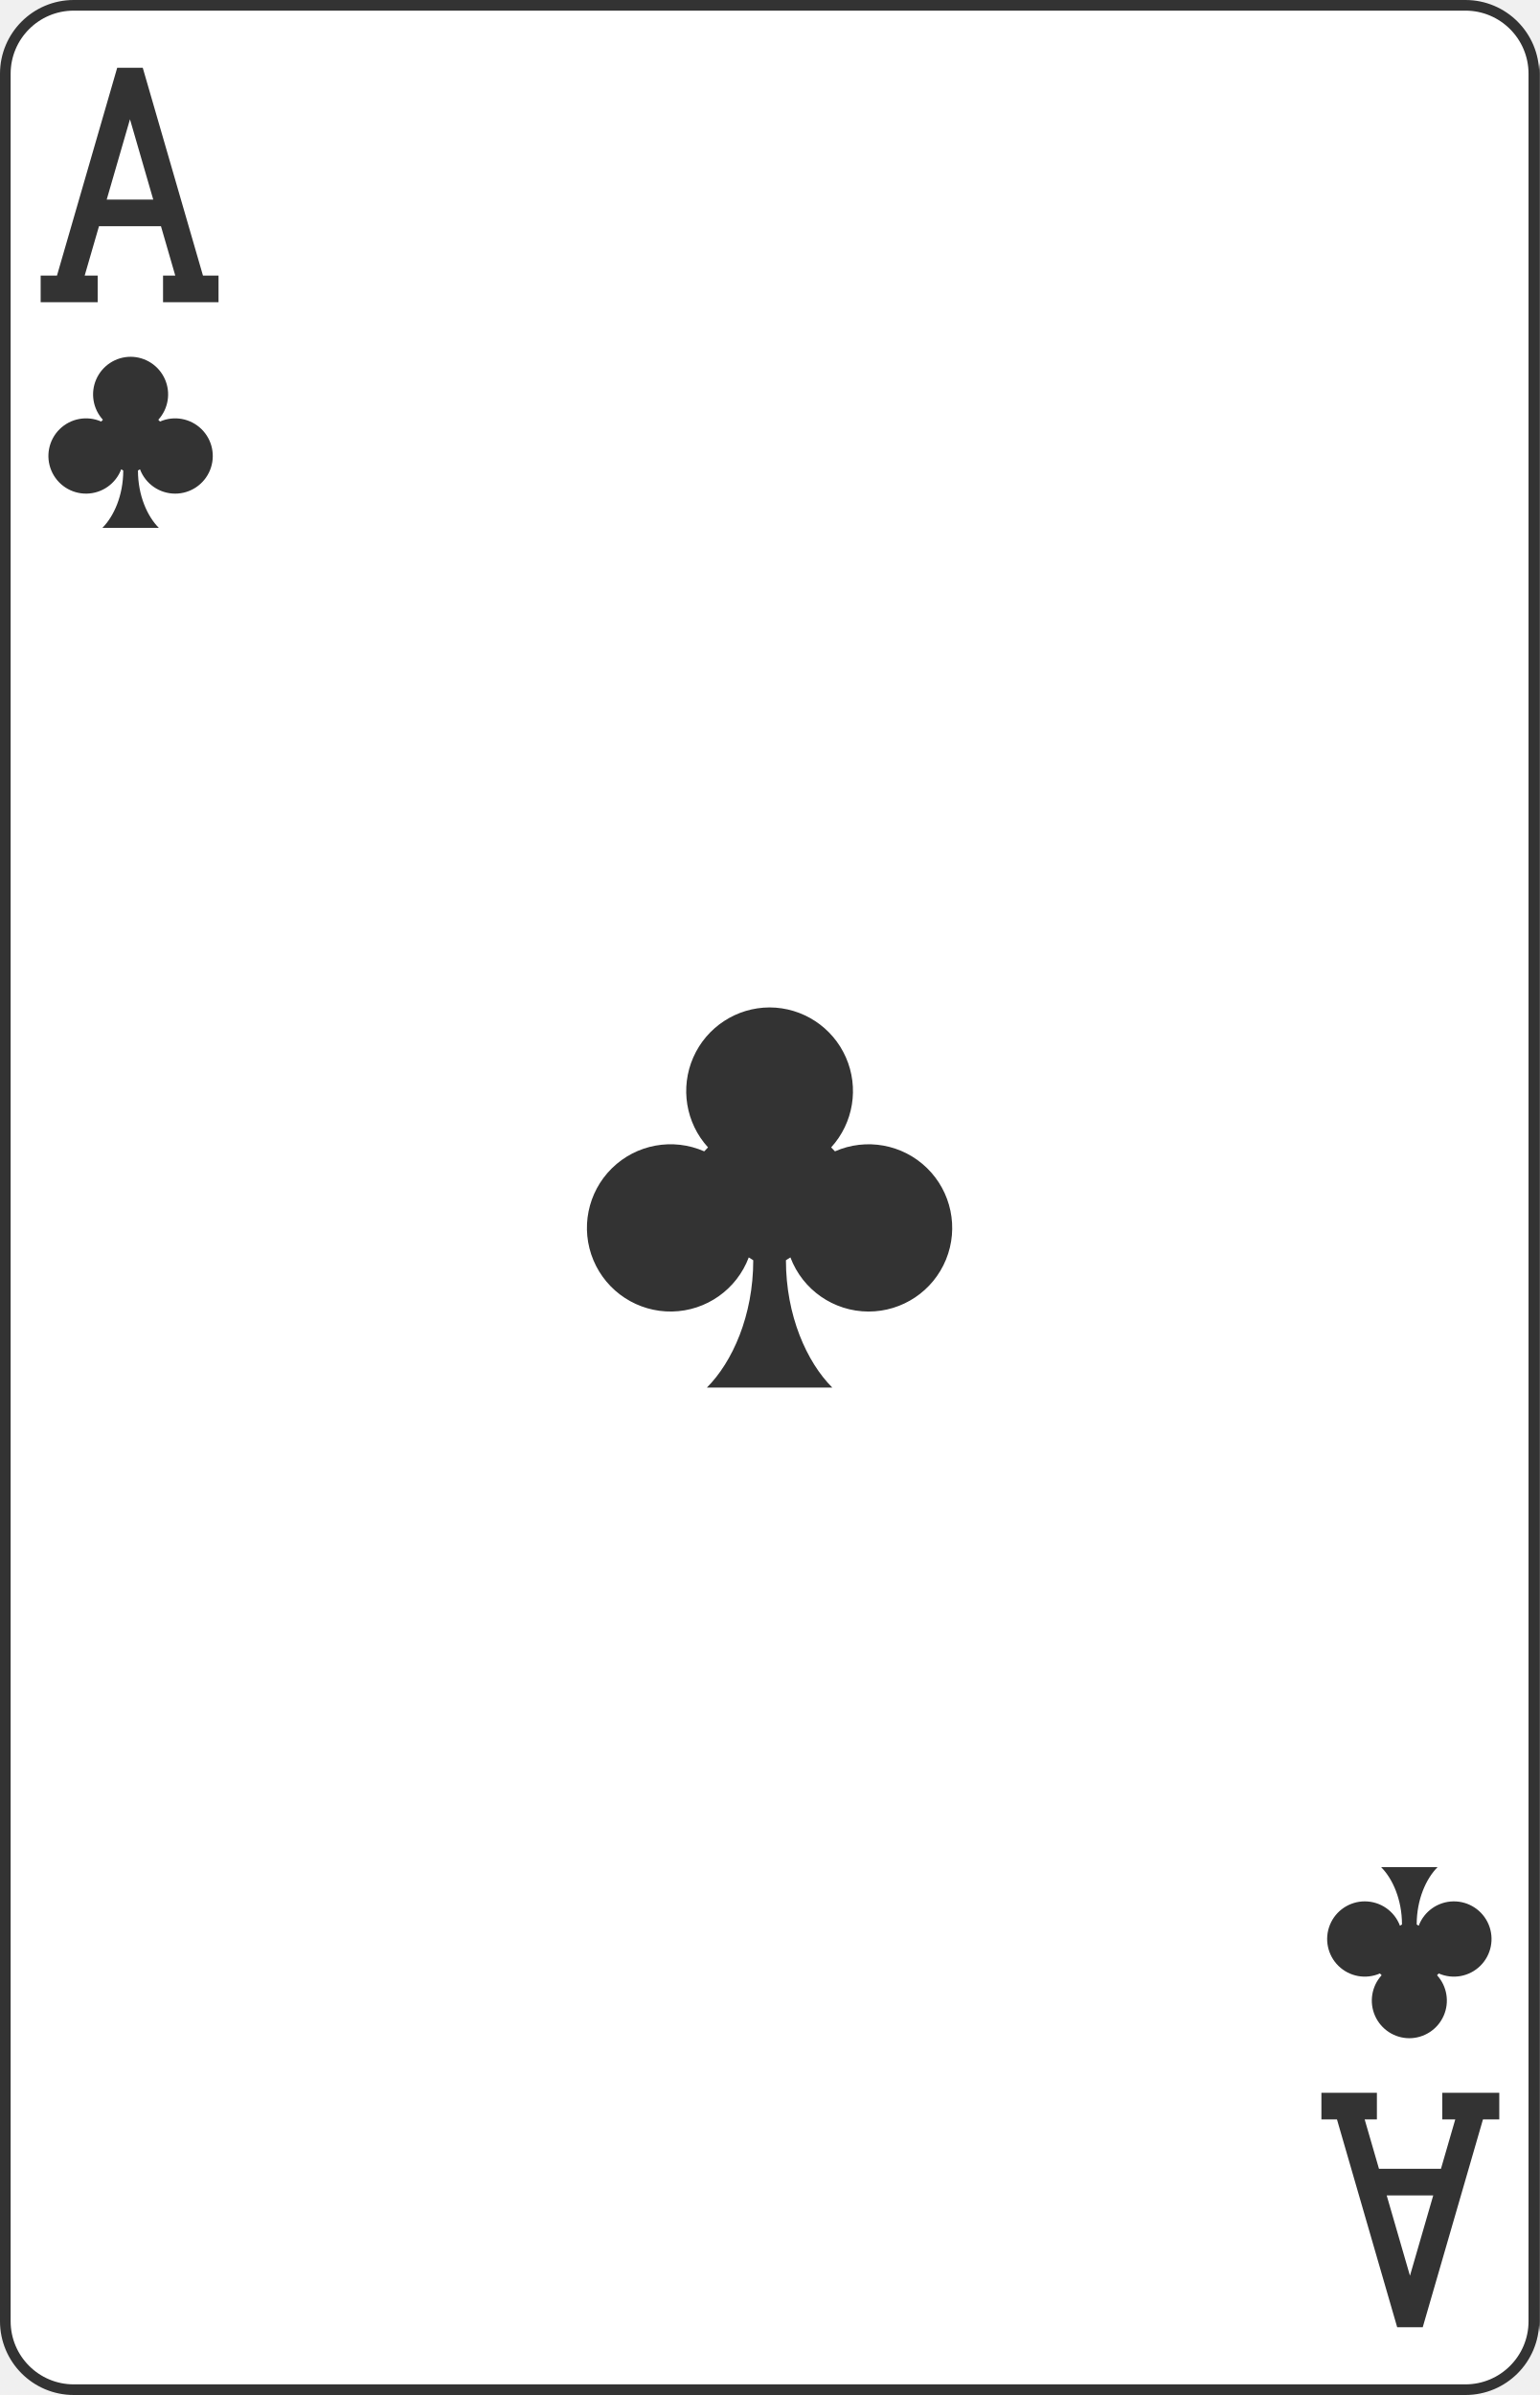
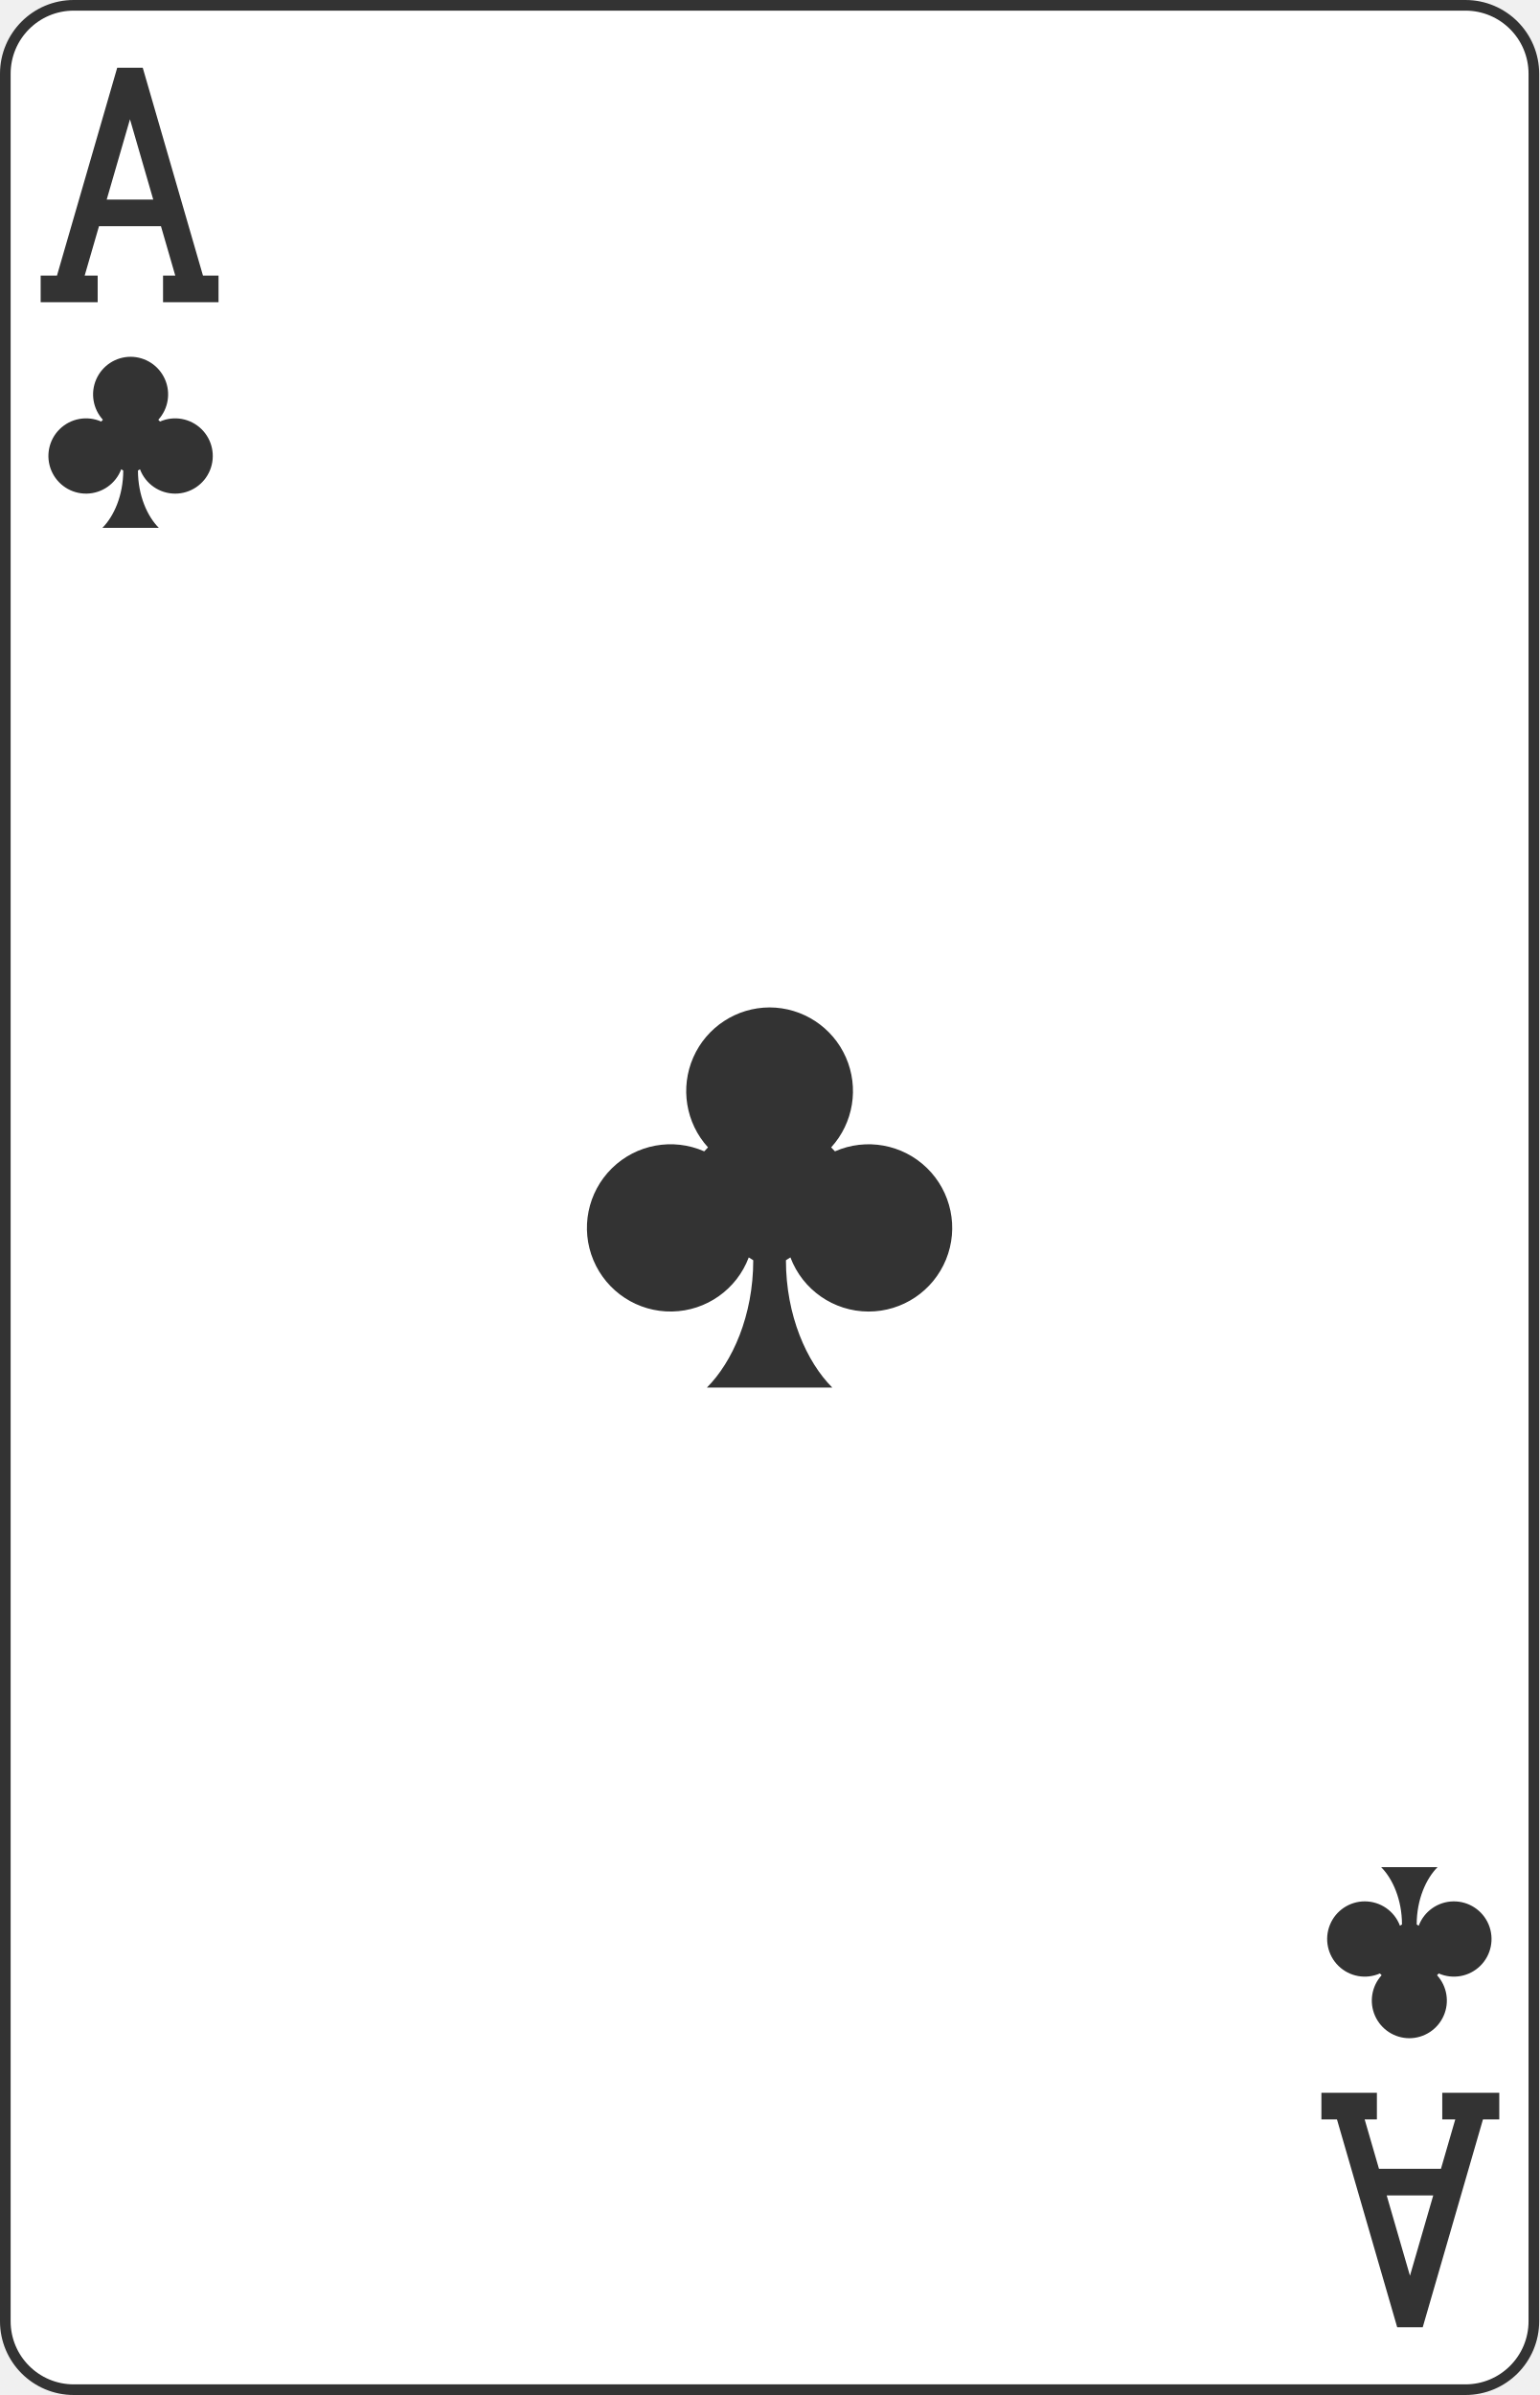
<svg xmlns="http://www.w3.org/2000/svg" xmlns:xlink="http://www.w3.org/1999/xlink" width="202.5" height="315" version="1.1" id="svg1018">
  <defs id="defs1018" />
  <path id="A" d="m 25.1,-63 -8,-27.6 -8,27.6 m -2,1 h 4 m 12.1,0 H 27 m -6.2,-10 h -7.3" fill="none" stroke-linecap="square" stroke-linejoin="bevel" stroke-width="3.5" />
-   <path id="2" d="m 228.2,-62.6 h -17.3 c 0,-4.9 4.2,-8.4 8.7,-9.6 4.4,-1.2 8.7,-4 8.7,-9 0.3,-5 -3.6,-9.2 -8.6,-9.2 -5,0 -9,4.2 -8.7,9.3" fill="none" stroke-linecap="square" stroke-linejoin="bevel" stroke-width="3.5" />
-   <g id="club_2">
-     <use transform="translate(202.5)" xlink:href="#card" id="use7" />
-     <use id="u37954" transform="translate(202.5)" xlink:href="#clubS" />
-     <use id="u37956" transform="translate(202.5)" xlink:href="#u37950" />
-     <use id="u46754" transform="translate(202.55,-106.5)" xlink:href="#club" />
-     <use id="u46756" transform="matrix(1,0,0,-1,202.55,421.5)" xlink:href="#club" />
-     <use transform="translate(0,100)" style="stroke:#333333" xlink:href="#2" id="use8" />
-     <use transform="rotate(180,303.8,107.5)" style="stroke:#333333" xlink:href="#2" id="use9" />
-   </g>
-   <g id="diamond_1">
-     <use transform="translate(0,315)" xlink:href="#card" id="use741" />
-     <use id="u41521" transform="rotate(180,101.3,472.6)" xlink:href="#diamS" />
-     <path id="diam" d="m 123.5,472.5 a 112.97,112.97 0 0 0 -22,26 97.4,97.4 0 0 0 -22.6,-26 c 11,-10.3 15.8,-14.6 22.6,-26 a 112.57,112.57 0 0 0 22,26 z" fill="#ee1111" />
-     <use id="diamS" transform="matrix(0.4423,0,0,0.4423,-27.7,164.5)" xlink:href="#diam" />
-     <use transform="translate(0,415)" style="stroke:#ee1111" xlink:href="#A" id="use742" />
-     <use transform="rotate(180,101.3,265)" style="stroke:#ee1111" xlink:href="#A" id="use743" />
-   </g>
-   <g id="diamond_2">
-     <use transform="translate(202.5,315)" xlink:href="#card" id="use744" />
-     <use id="u41525" transform="translate(202.5)" xlink:href="#diamS" />
-     <use id="u41527" transform="translate(202.5)" xlink:href="#u41521" />
-     <use id="u49155" transform="translate(202.5,-105.5)" xlink:href="#diam" />
-     <use id="u49157" transform="translate(202.5,105.5)" xlink:href="#diam" />
-     <use transform="translate(0,415)" style="stroke:#ee1111" xlink:href="#2" id="use745" />
-     <use transform="rotate(180,303.8,265)" style="stroke:#ee1111" xlink:href="#2" id="use746" />
-   </g>
  <g id="club_1">
    <rect id="card" x="0.7" y="0.7" width="201.1" height="313.6" rx="9" ry="9" fill="#ffffff" stroke="#333333" stroke-width="1.4" />
    <use id="u37950" transform="rotate(180,101.3,157.5)" xlink:href="#clubS" />
    <use id="clubS" transform="matrix(0.45,0,0,0.45,-28.38,-12.7)" xlink:href="#club" />
    <use transform="translate(0,100)" style="stroke:#333333" xlink:href="#A" id="use1017" />
    <use transform="rotate(180,101.3,107.5)" style="stroke:#333333" xlink:href="#A" id="use1018" />
    <path id="club" d="m 101.25,132.5 a 11,11 0 0 0 -8.1,18.41 l -0.5,0.52 a 11,11 0 1 0 5.86,13.95 l 0.59,0.37 c 0,7.28 -2.74,13.39 -6.1,16.75 h 16.5 c -3.36,-3.36 -6.1,-9.47 -6.1,-16.75 l 0.59,-0.37 a 11,11 0 0 0 10.26,7.12 11,11 0 1 0 -4.4,-21.07 l -0.5,-0.52 a 11,11 0 0 0 -8.1,-18.41 z" style="fill:#333333" />
  </g>
</svg>
